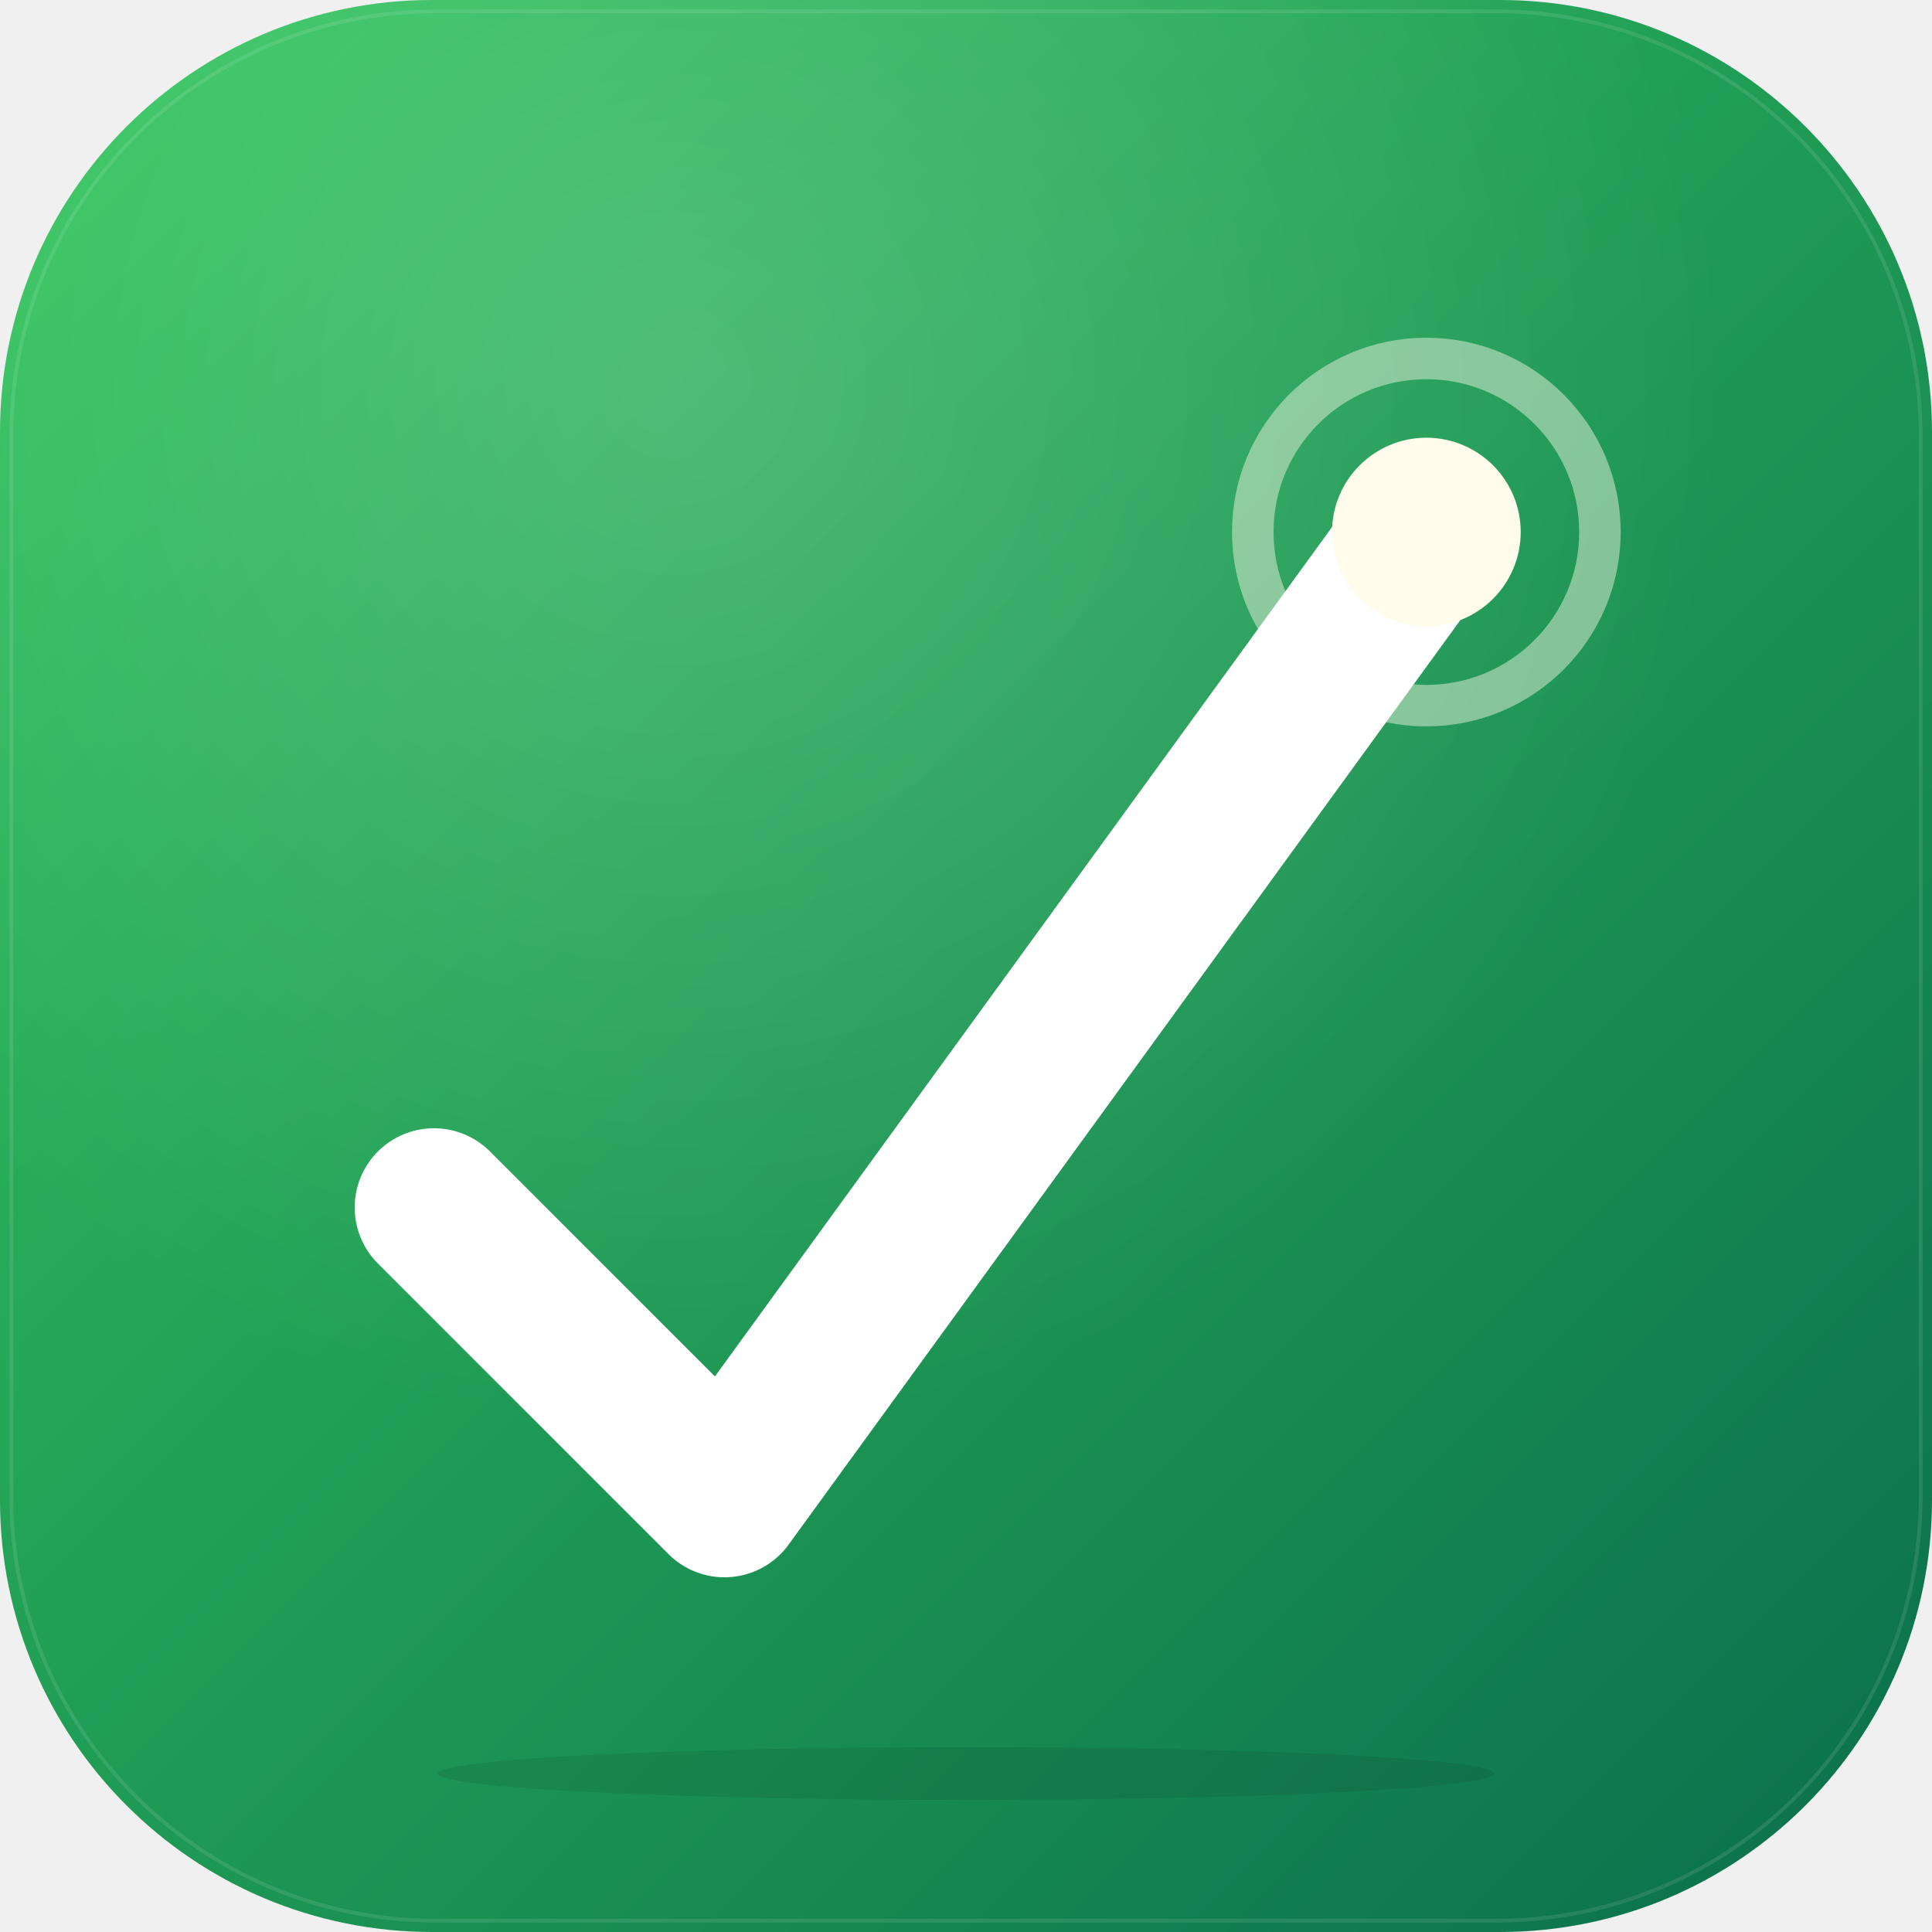
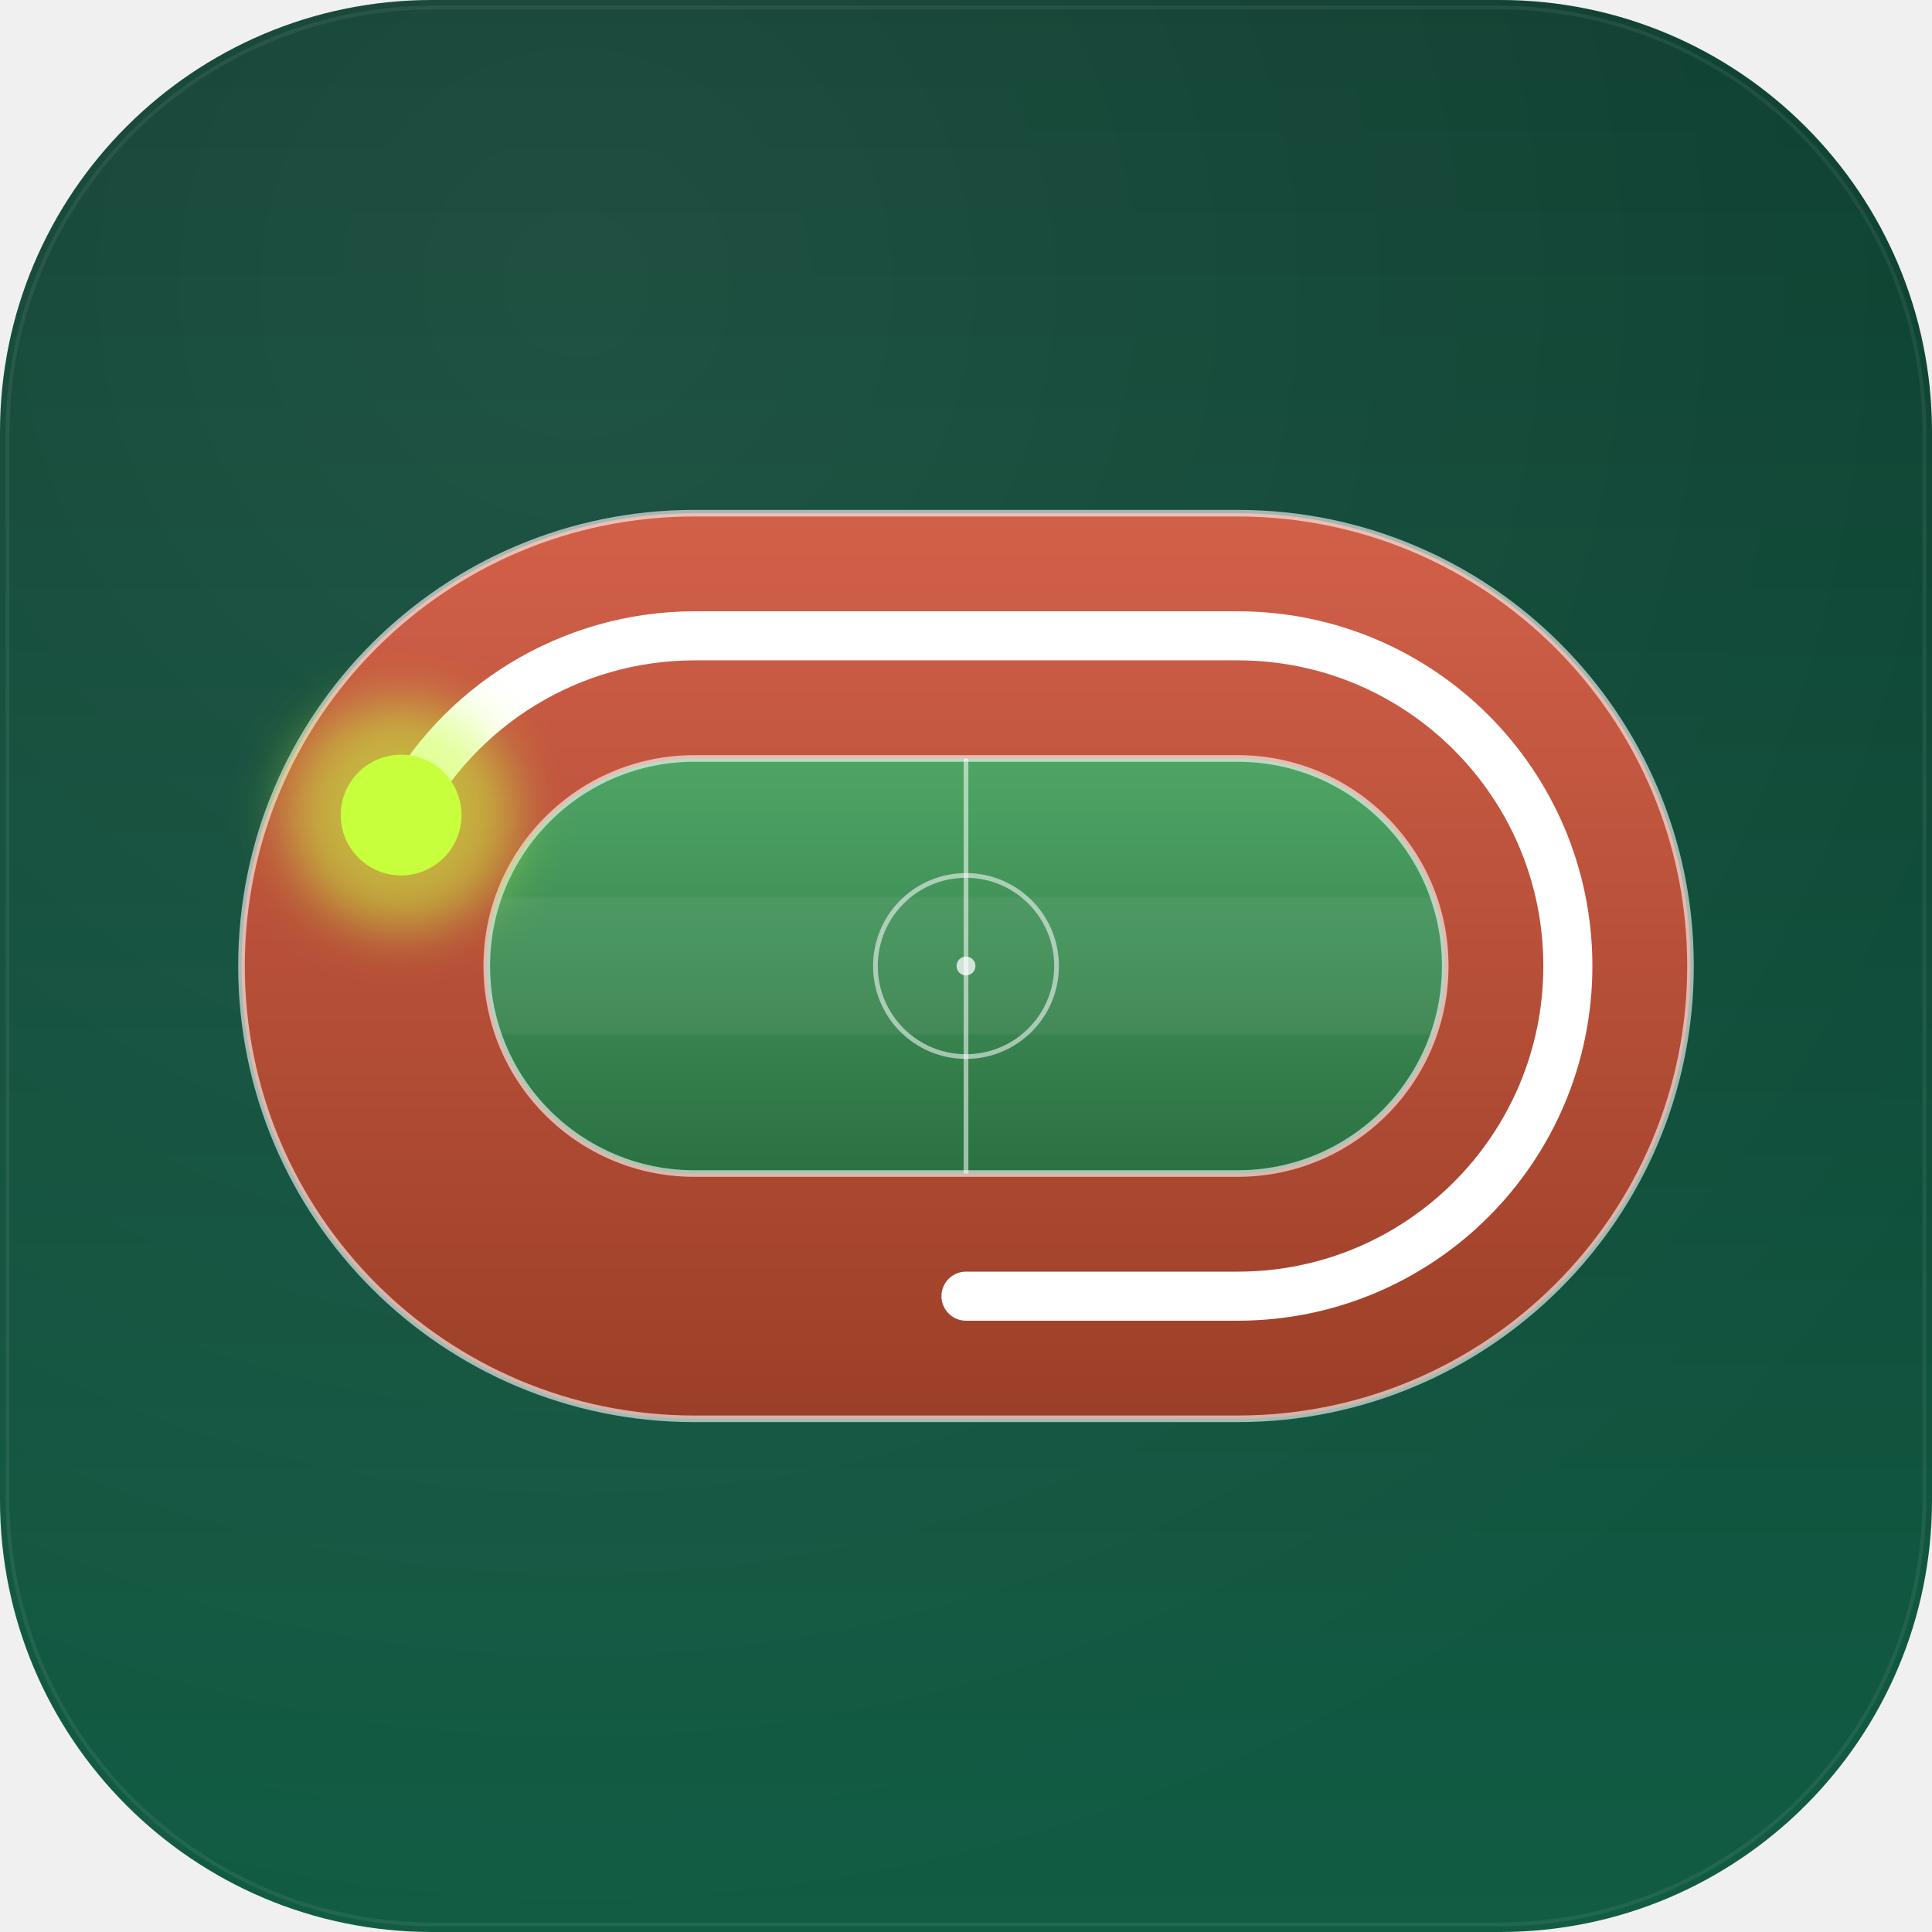
- <svg xmlns="http://www.w3.org/2000/svg" viewBox="0 0 1024 1024">
+ <svg xmlns="http://www.w3.org/2000/svg" viewBox="0 0 1024 1024" width="1024" height="1024">
  <defs>
-     <linearGradient id="bg" x1="0" y1="0" x2="1" y2="1">
-       <stop offset="0%" stop-color="#34c75e" />
-       <stop offset="100%" stop-color="#0a6e4c" />
+     <linearGradient id="plate" x1="0" y1="0" x2="0" y2="1">
+       <stop offset="0%" stop-color="#0B3D2E" />
+       <stop offset="100%" stop-color="#125C44" />
    </linearGradient>
-     <radialGradient id="sheen" cx="0.35" cy="0.2" r="0.9">
-       <stop offset="0%" stop-color="#ffffff" stop-opacity="0.18" />
-       <stop offset="60%" stop-color="#ffffff" stop-opacity="0" />
+     <linearGradient id="track" x1="0" y1="0" x2="0" y2="1">
+       <stop offset="0%" stop-color="#D26049" />
+       <stop offset="100%" stop-color="#9C3F28" />
+     </linearGradient>
+     <linearGradient id="grass" x1="0" y1="0" x2="0" y2="1">
+       <stop offset="0%" stop-color="#4FA565" />
+       <stop offset="100%" stop-color="#2B7142" />
+     </linearGradient>
+     <linearGradient id="mow" x1="0" y1="0" x2="0" y2="1">
+       <stop offset="0%" stop-color="#ffffff" stop-opacity="0" />
+       <stop offset="33%" stop-color="#ffffff" stop-opacity="0" />
+       <stop offset="34%" stop-color="#ffffff" stop-opacity="0.06" />
+       <stop offset="66%" stop-color="#ffffff" stop-opacity="0.06" />
+       <stop offset="67%" stop-color="#ffffff" stop-opacity="0" />
+       <stop offset="100%" stop-color="#ffffff" stop-opacity="0" />
+     </linearGradient>
+     <radialGradient id="sheen" cx="0.3" cy="0.15" r="0.85">
+       <stop offset="0%" stop-color="#ffffff" stop-opacity="0.08" />
+       <stop offset="100%" stop-color="#ffffff" stop-opacity="0" />
    </radialGradient>
+     <filter id="dotglow" x="-100%" y="-100%" width="300%" height="300%">
+       <feGaussianBlur stdDeviation="14" />
+     </filter>
+     <clipPath id="grassClip">
+       <path d="M 368 402 L 656 402 A 110 110 0 0 1 656 622 L 368 622 A 110 110 0 0 1 368 402 Z" />
+     </clipPath>
  </defs>
-   <rect x="0" y="0" width="1024" height="1024" rx="229" ry="229" fill="url(#bg)" />
+   <rect x="0" y="0" width="1024" height="1024" rx="229" ry="229" fill="url(#plate)" />
  <rect x="0" y="0" width="1024" height="1024" rx="229" ry="229" fill="url(#sheen)" />
-   <rect x="6" y="6" width="1012" height="1012" rx="225" ry="225" fill="none" stroke="#ffffff" stroke-opacity="0.10" stroke-width="2" />
-   <circle cx="756" cy="282" r="92" fill="none" stroke="#fffceb" stroke-opacity="0.45" stroke-width="22" />
-   <path d="M 230 640 L 384 794 L 756 282" fill="none" stroke="#ffffff" stroke-width="84" stroke-linecap="round" stroke-linejoin="round" />
-   <circle cx="756" cy="282" r="50" fill="#fffceb" />
-   <ellipse cx="512" cy="940" rx="280" ry="14" fill="#000000" fill-opacity="0.08" />
+   <rect x="4" y="4" width="1016" height="1016" rx="226" ry="226" fill="none" stroke="#ffffff" stroke-opacity="0.07" stroke-width="2" />
+   <path d="M 368 272 L 656 272 A 240 240 0 0 1 656 752 L 368 752 A 240 240 0 0 1 368 272 Z" fill="url(#track)" />
+   <path d="M 368 402 L 656 402 A 110 110 0 0 1 656 622 L 368 622 A 110 110 0 0 1 368 402 Z" fill="url(#grass)" />
+   <rect x="218" y="402" width="588" height="220" fill="url(#mow)" clip-path="url(#grassClip)" />
+   <g stroke="#FFFFFF" stroke-opacity="0.55" fill="none">
+     <line x1="512" y1="402" x2="512" y2="622" stroke-width="2.5" />
+     <circle cx="512" cy="512" r="48" stroke-width="2.5" />
+   </g>
+   <circle cx="512" cy="512" r="5" fill="#FFFFFF" fill-opacity="0.75" />
+   <path d="M 368 272 L 656 272 A 240 240 0 0 1 656 752 L 368 752 A 240 240 0 0 1 368 272 Z" fill="none" stroke="#FFFFFF" stroke-width="3.5" stroke-opacity="0.60" />
+   <path d="M 368 402 L 656 402 A 110 110 0 0 1 656 622 L 368 622 A 110 110 0 0 1 368 402 Z" fill="none" stroke="#FFFFFF" stroke-width="3.5" stroke-opacity="0.60" />
+   <path d="M 512 687 L 656 687 A 175 175 0 0 0 656 337 L 368 337 A 175 175 0 0 0 212.6 432" fill="none" stroke="#FFFFFF" stroke-width="26" stroke-linecap="round" />
+   <circle cx="212.6" cy="432" r="60" fill="#C8FF3D" fill-opacity="0.55" filter="url(#dotglow)" />
+   <circle cx="212.6" cy="432" r="32" fill="#C8FF3D" />
</svg>
